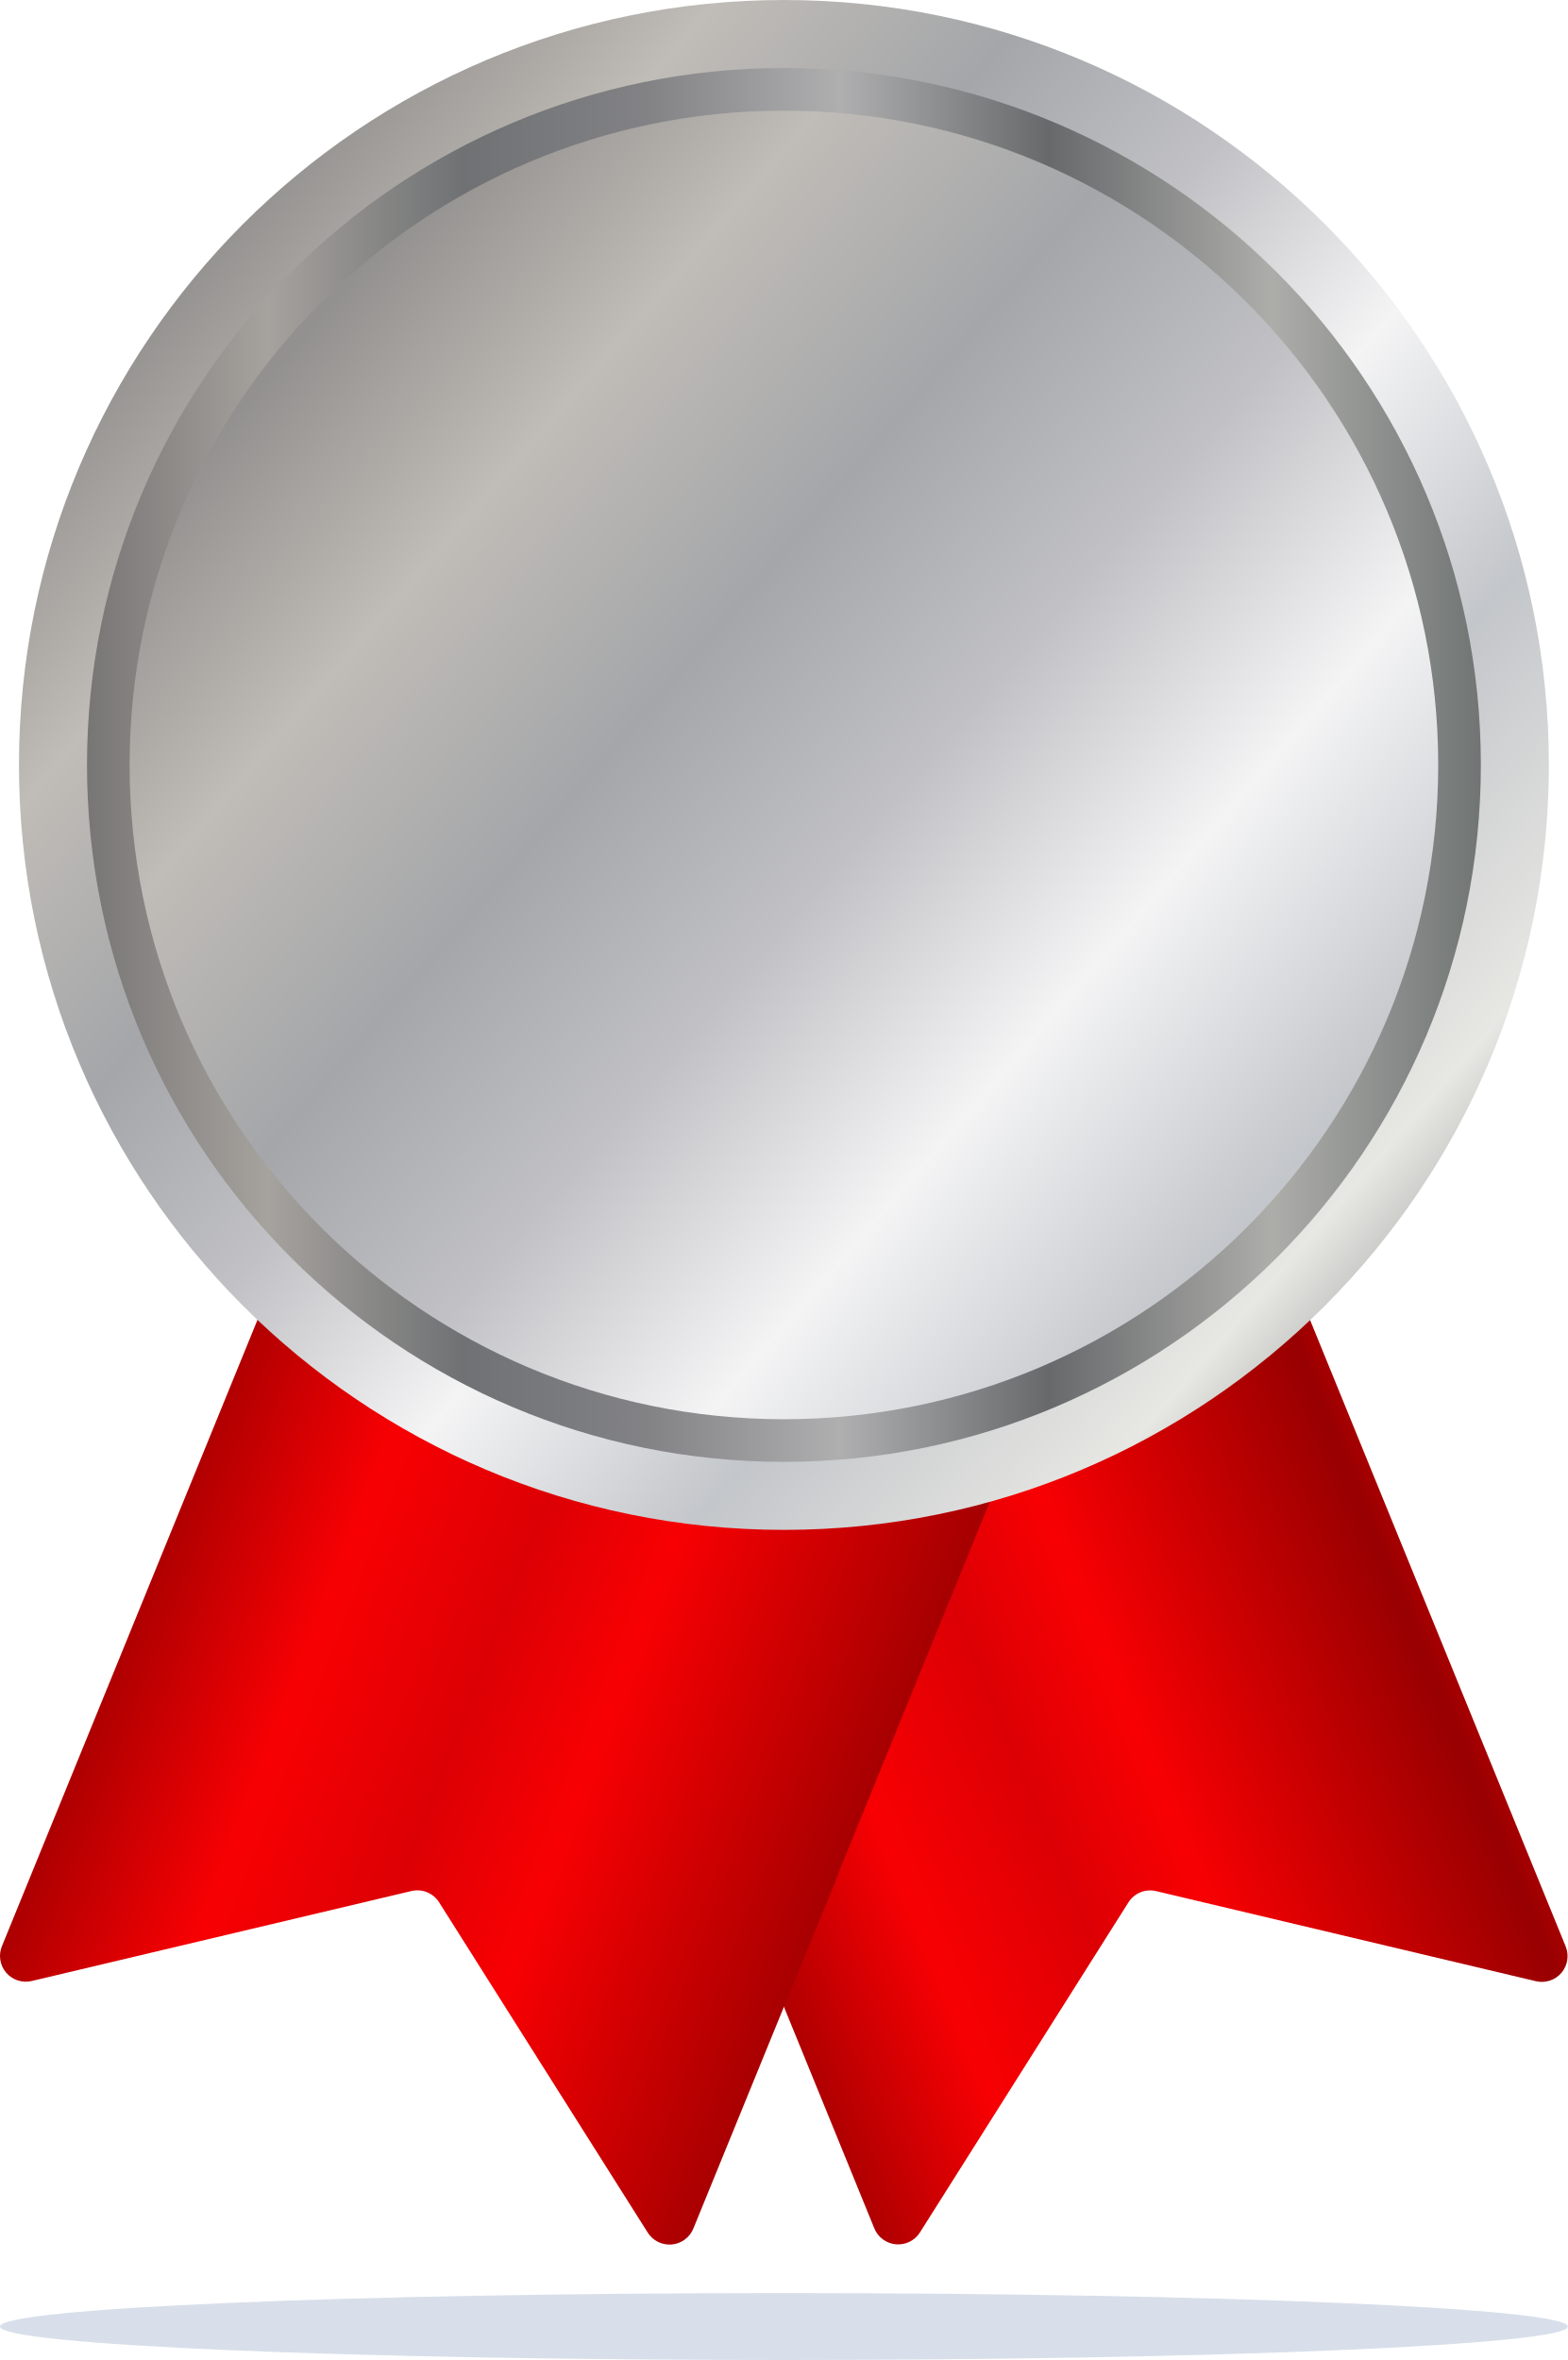
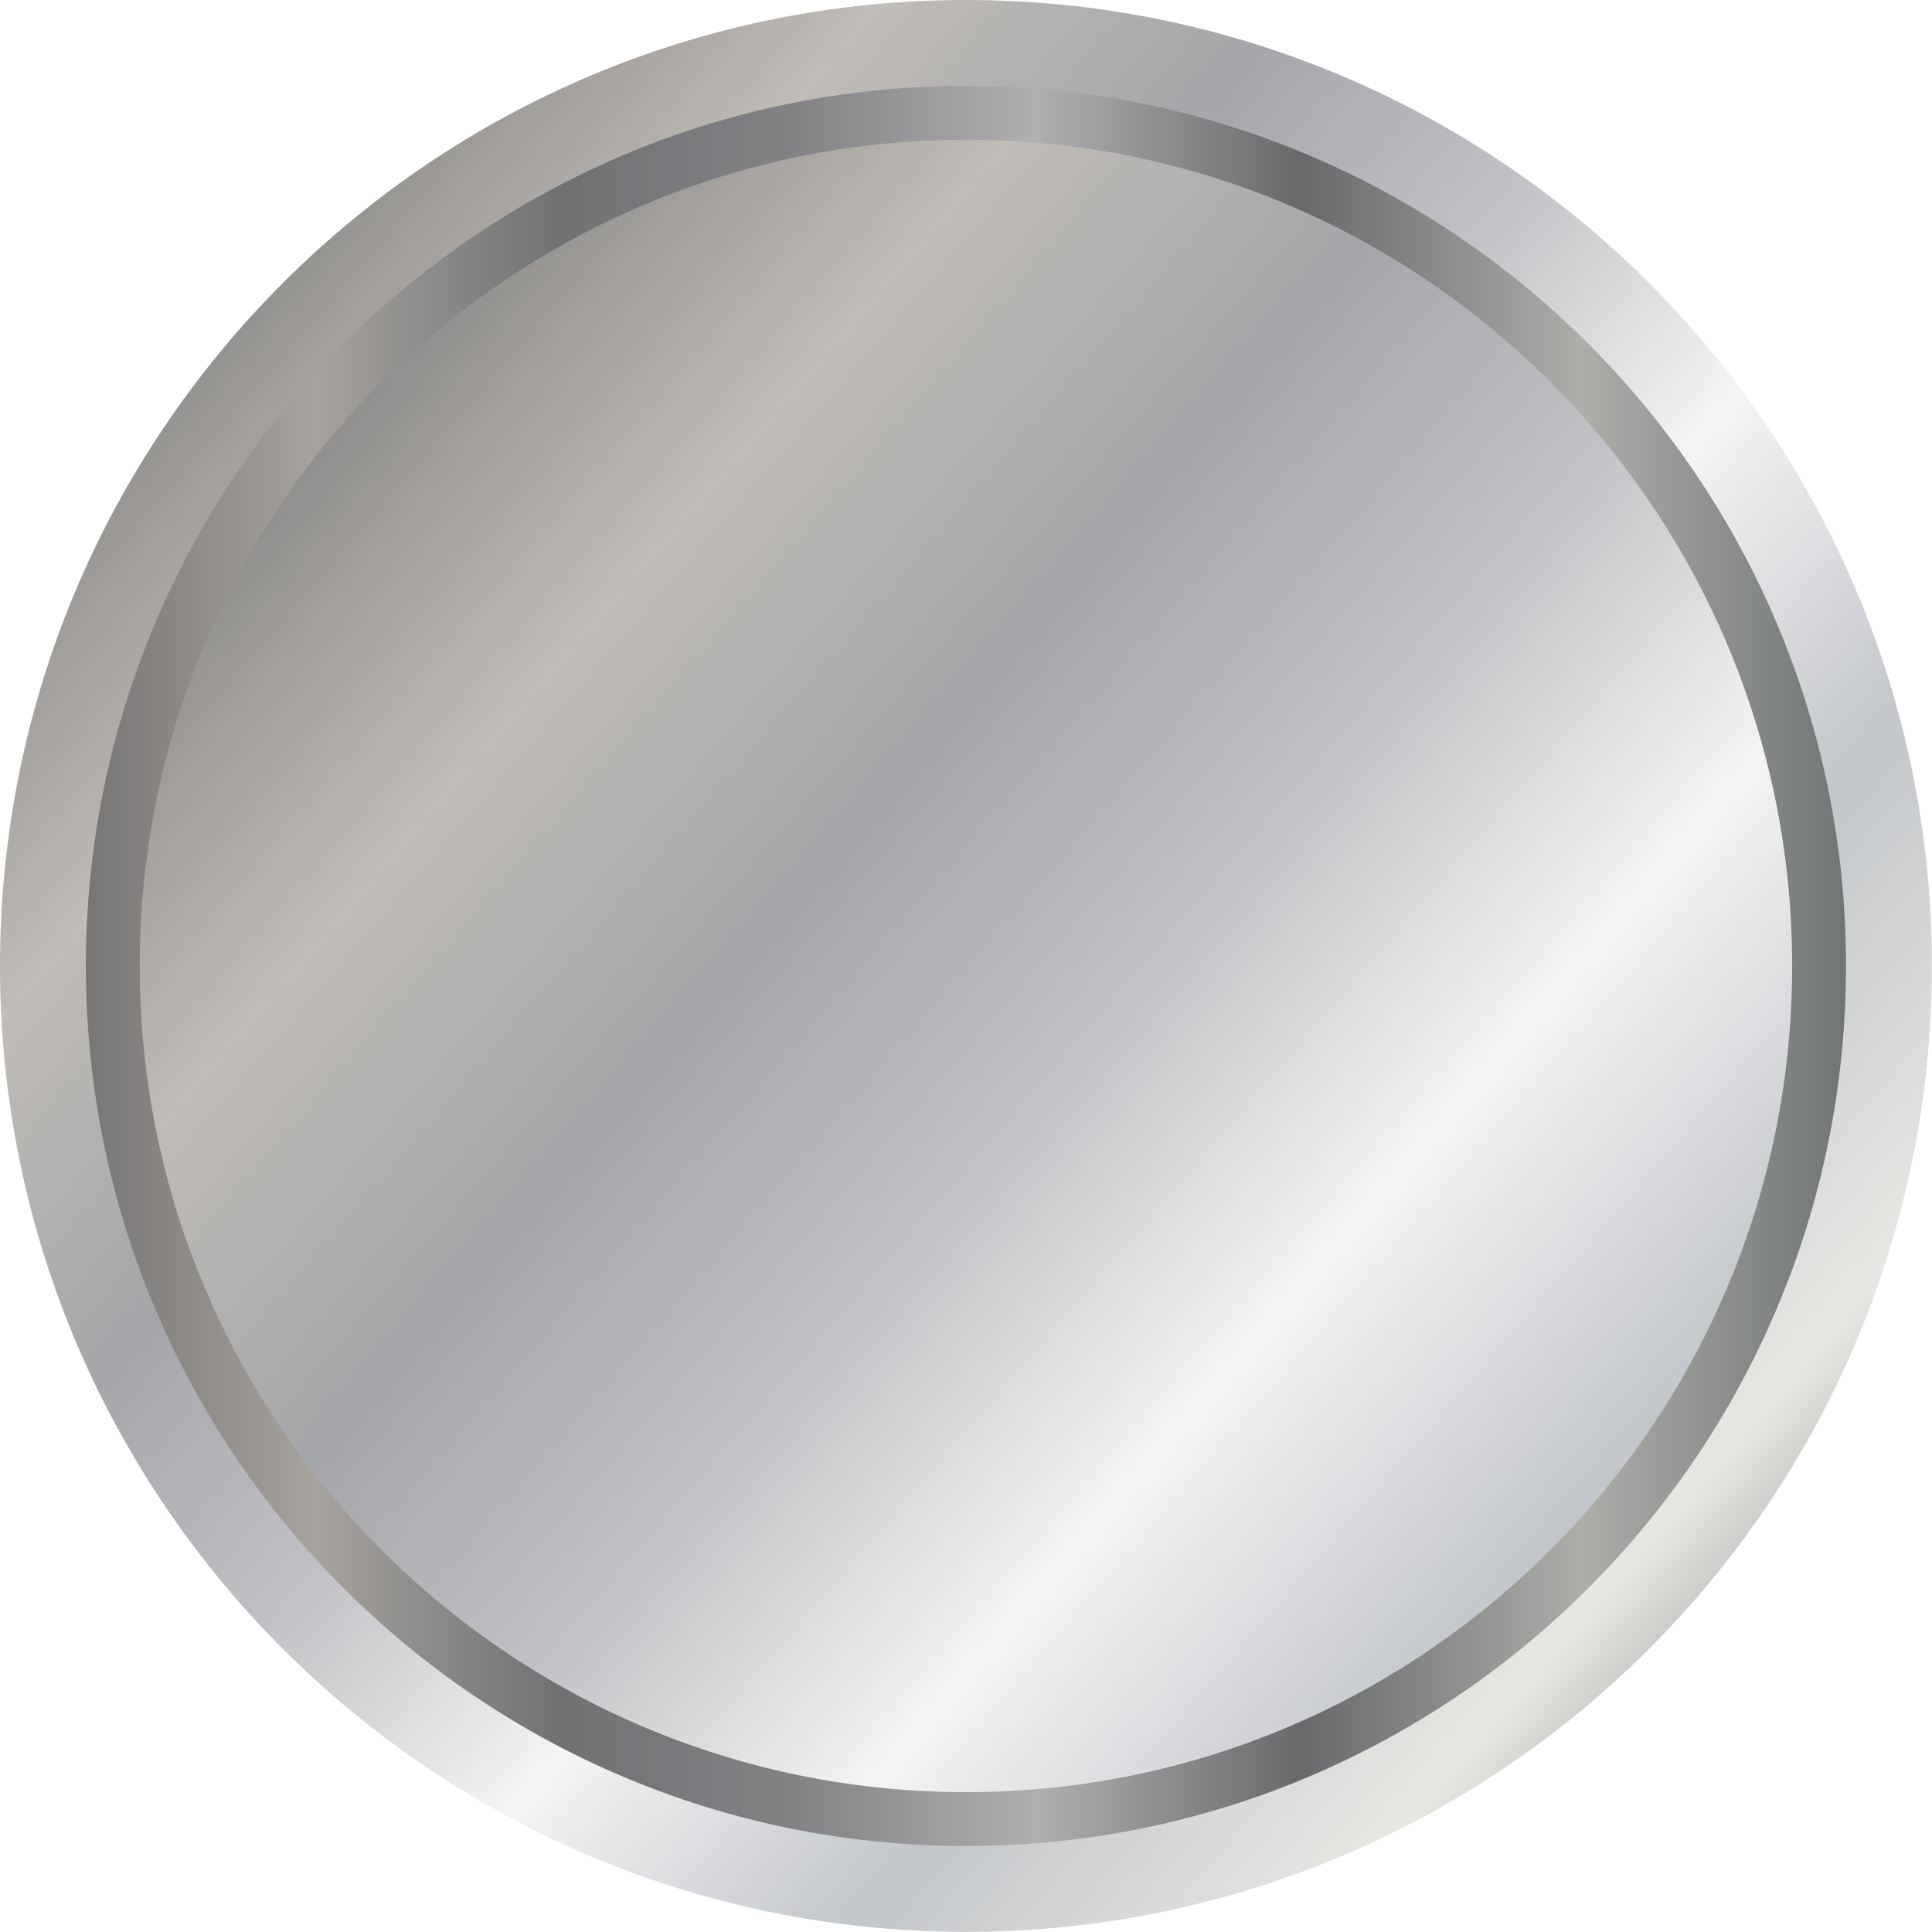
- <svg xmlns="http://www.w3.org/2000/svg" xmlns:xlink="http://www.w3.org/1999/xlink" viewBox="0 0 171.02 257.43">
+ <svg xmlns="http://www.w3.org/2000/svg" xmlns:xlink="http://www.w3.org/1999/xlink" viewBox="0 0 166.89 166.89">
  <defs>
-     <style>.cls-1{fill:#d8dfea;}.cls-2{fill:url(#linear-gradient);}.cls-3{fill:url(#linear-gradient-2);}.cls-4{fill:url(#linear-gradient-3);}.cls-5{fill:url(#linear-gradient-4);}.cls-6{fill:url(#linear-gradient-5);}</style>
-     <linearGradient id="linear-gradient" x1="64.5" y1="207.06" x2="166.85" y2="164.97" gradientUnits="userSpaceOnUse">
-       <stop offset="0" stop-color="red" />
-       <stop offset="0.04" stop-color="#e10000" />
-       <stop offset="0.08" stop-color="#960000" />
-       <stop offset="0.29" stop-color="#f80003" />
-       <stop offset="0.44" stop-color="#dc0004" />
-       <stop offset="0.56" stop-color="#f80003" />
-       <stop offset="0.69" stop-color="#cd0001" />
-       <stop offset="0.85" stop-color="#980001" />
-       <stop offset="0.96" stop-color="#e30002" />
-       <stop offset="1" stop-color="#ff0002" />
-     </linearGradient>
-     <linearGradient id="linear-gradient-2" x1="1.76" y1="165.33" x2="115.18" y2="209.04" xlink:href="#linear-gradient" />
-     <linearGradient id="linear-gradient-3" x1="21.35" y1="27.97" x2="165.49" y2="152.61" gradientUnits="userSpaceOnUse">
+     <style>.cls-1{fill:url(#linear-gradient);}.cls-2{fill:url(#linear-gradient-2);}.cls-3{fill:url(#linear-gradient-3);}</style>
+     <linearGradient id="linear-gradient" x1="19.29" y1="27.97" x2="163.43" y2="152.61" gradientUnits="userSpaceOnUse">
      <stop offset="0" stop-color="#93918f" />
      <stop offset="0.13" stop-color="#c0bcb7" />
      <stop offset="0.27" stop-color="#a4a6a9" />
      <stop offset="0.4" stop-color="#c1c1c5" />
      <stop offset="0.54" stop-color="#f4f4f5" />
      <stop offset="0.69" stop-color="#c3c6ca" />
      <stop offset="0.85" stop-color="#e7e7e3" />
      <stop offset="1" stop-color="#707574" />
    </linearGradient>
-     <linearGradient id="linear-gradient-4" x1="9.48" y1="83.44" x2="161.53" y2="83.44" gradientUnits="userSpaceOnUse">
+     <linearGradient id="linear-gradient-2" x1="7.42" y1="83.44" x2="159.47" y2="83.44" gradientUnits="userSpaceOnUse">
      <stop offset="0" stop-color="#787675" />
      <stop offset="0.13" stop-color="#a6a29e" />
      <stop offset="0.27" stop-color="#6f7173" />
      <stop offset="0.4" stop-color="#828285" />
      <stop offset="0.54" stop-color="#afafb0" />
      <stop offset="0.69" stop-color="#67696b" />
      <stop offset="0.85" stop-color="#adadaa" />
      <stop offset="1" stop-color="#707574" />
    </linearGradient>
-     <linearGradient id="linear-gradient-5" x1="32.24" y1="37.49" x2="187" y2="171" xlink:href="#linear-gradient-3" />
+     <linearGradient id="linear-gradient-3" x1="30.17" y1="37.49" x2="184.94" y2="171" xlink:href="#linear-gradient" />
  </defs>
  <g id="Layer_2" data-name="Layer 2">
    <g id="objects">
-       <ellipse class="cls-1" cx="85.51" cy="253.78" rx="85.51" ry="3.65" />
-       <path class="cls-2" d="M100.35,243.51l22.74-36a2.8,2.8,0,0,1,3-1.23l41.44,9.83a2.81,2.81,0,0,0,3.25-3.8l-35.18-86.22L60.19,156.84l35.18,86.23A2.81,2.81,0,0,0,100.35,243.51Z" />
-       <path class="cls-3" d="M110.82,156.84l-4.09,10L91.58,204,91,205.54,85.51,218.9l-9.87,24.17a2.81,2.81,0,0,1-5,.44l-22.74-36a2.81,2.81,0,0,0-3-1.24L3.46,216.09a2.81,2.81,0,0,1-3.25-3.8l35.18-86.22Z" />
-       <circle class="cls-4" cx="85.51" cy="83.44" r="83.44" />
-       <circle class="cls-5" cx="85.51" cy="83.44" r="76.02" />
-       <circle class="cls-6" cx="85.51" cy="83.44" r="71.37" />
+       <circle class="cls-1" cx="83.44" cy="83.44" r="83.44" />
+       <circle class="cls-2" cx="83.44" cy="83.44" r="76.02" />
+       <circle class="cls-3" cx="83.44" cy="83.44" r="71.37" />
    </g>
  </g>
</svg>
